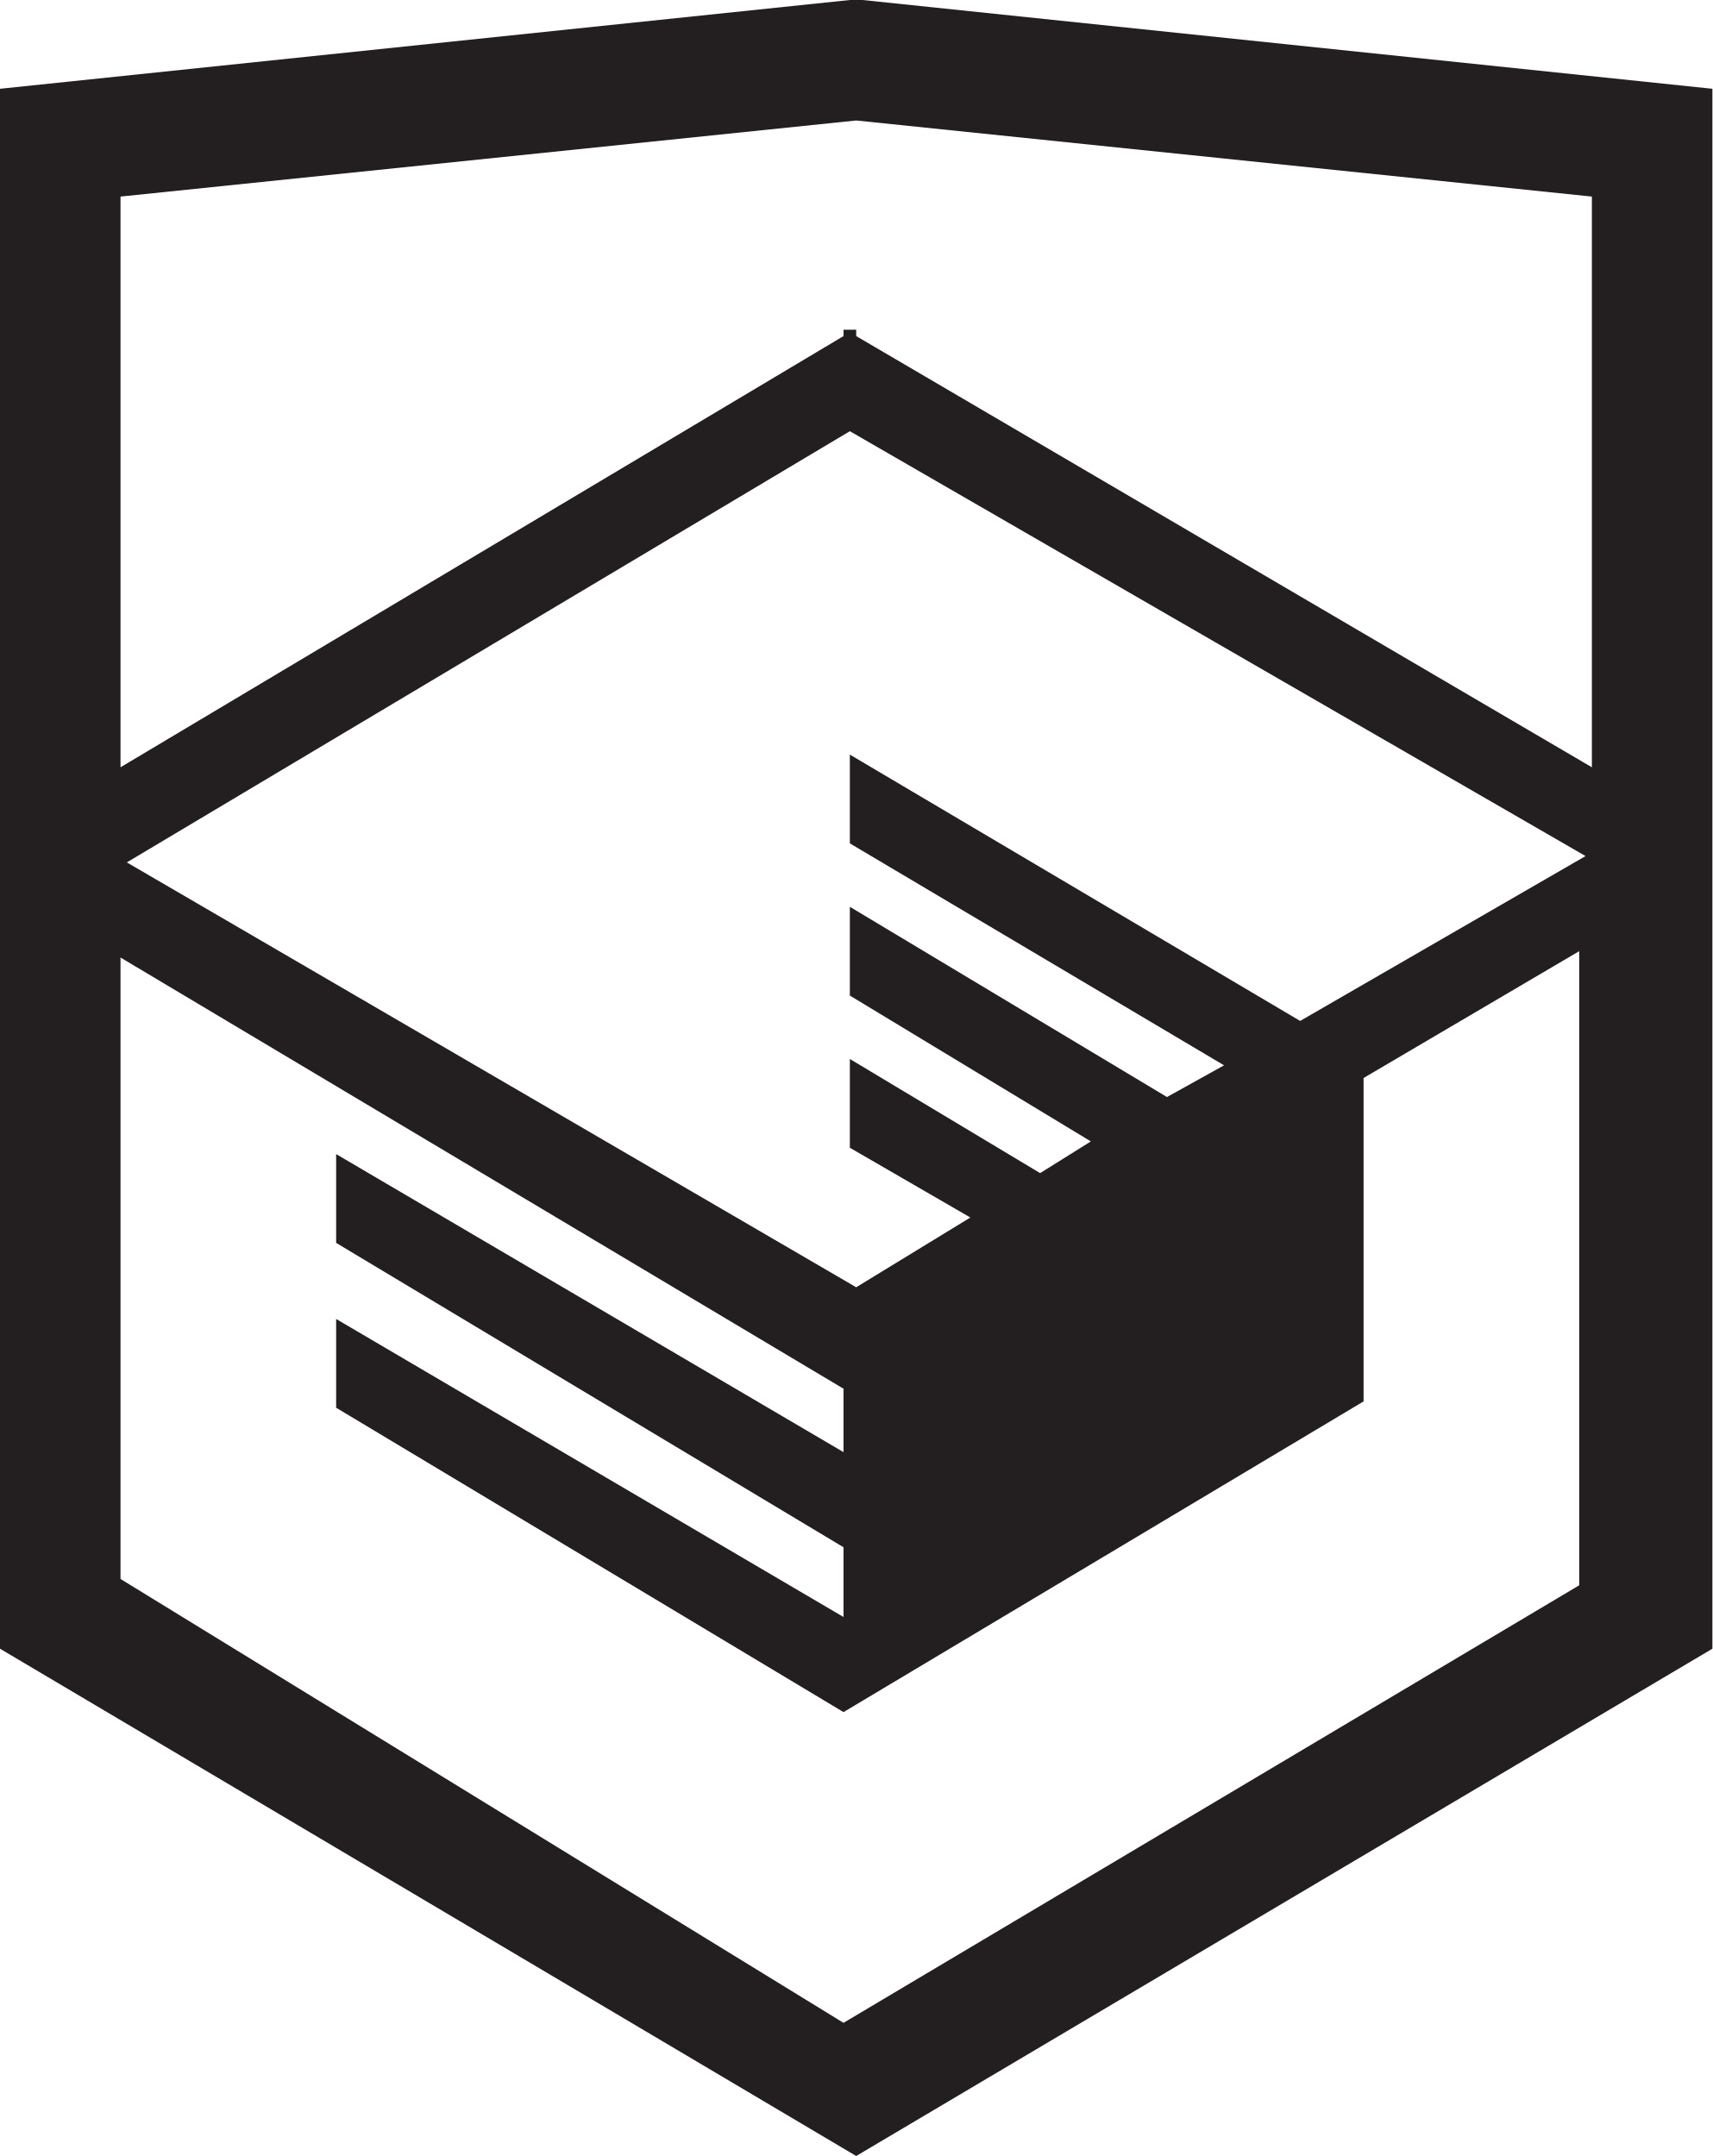
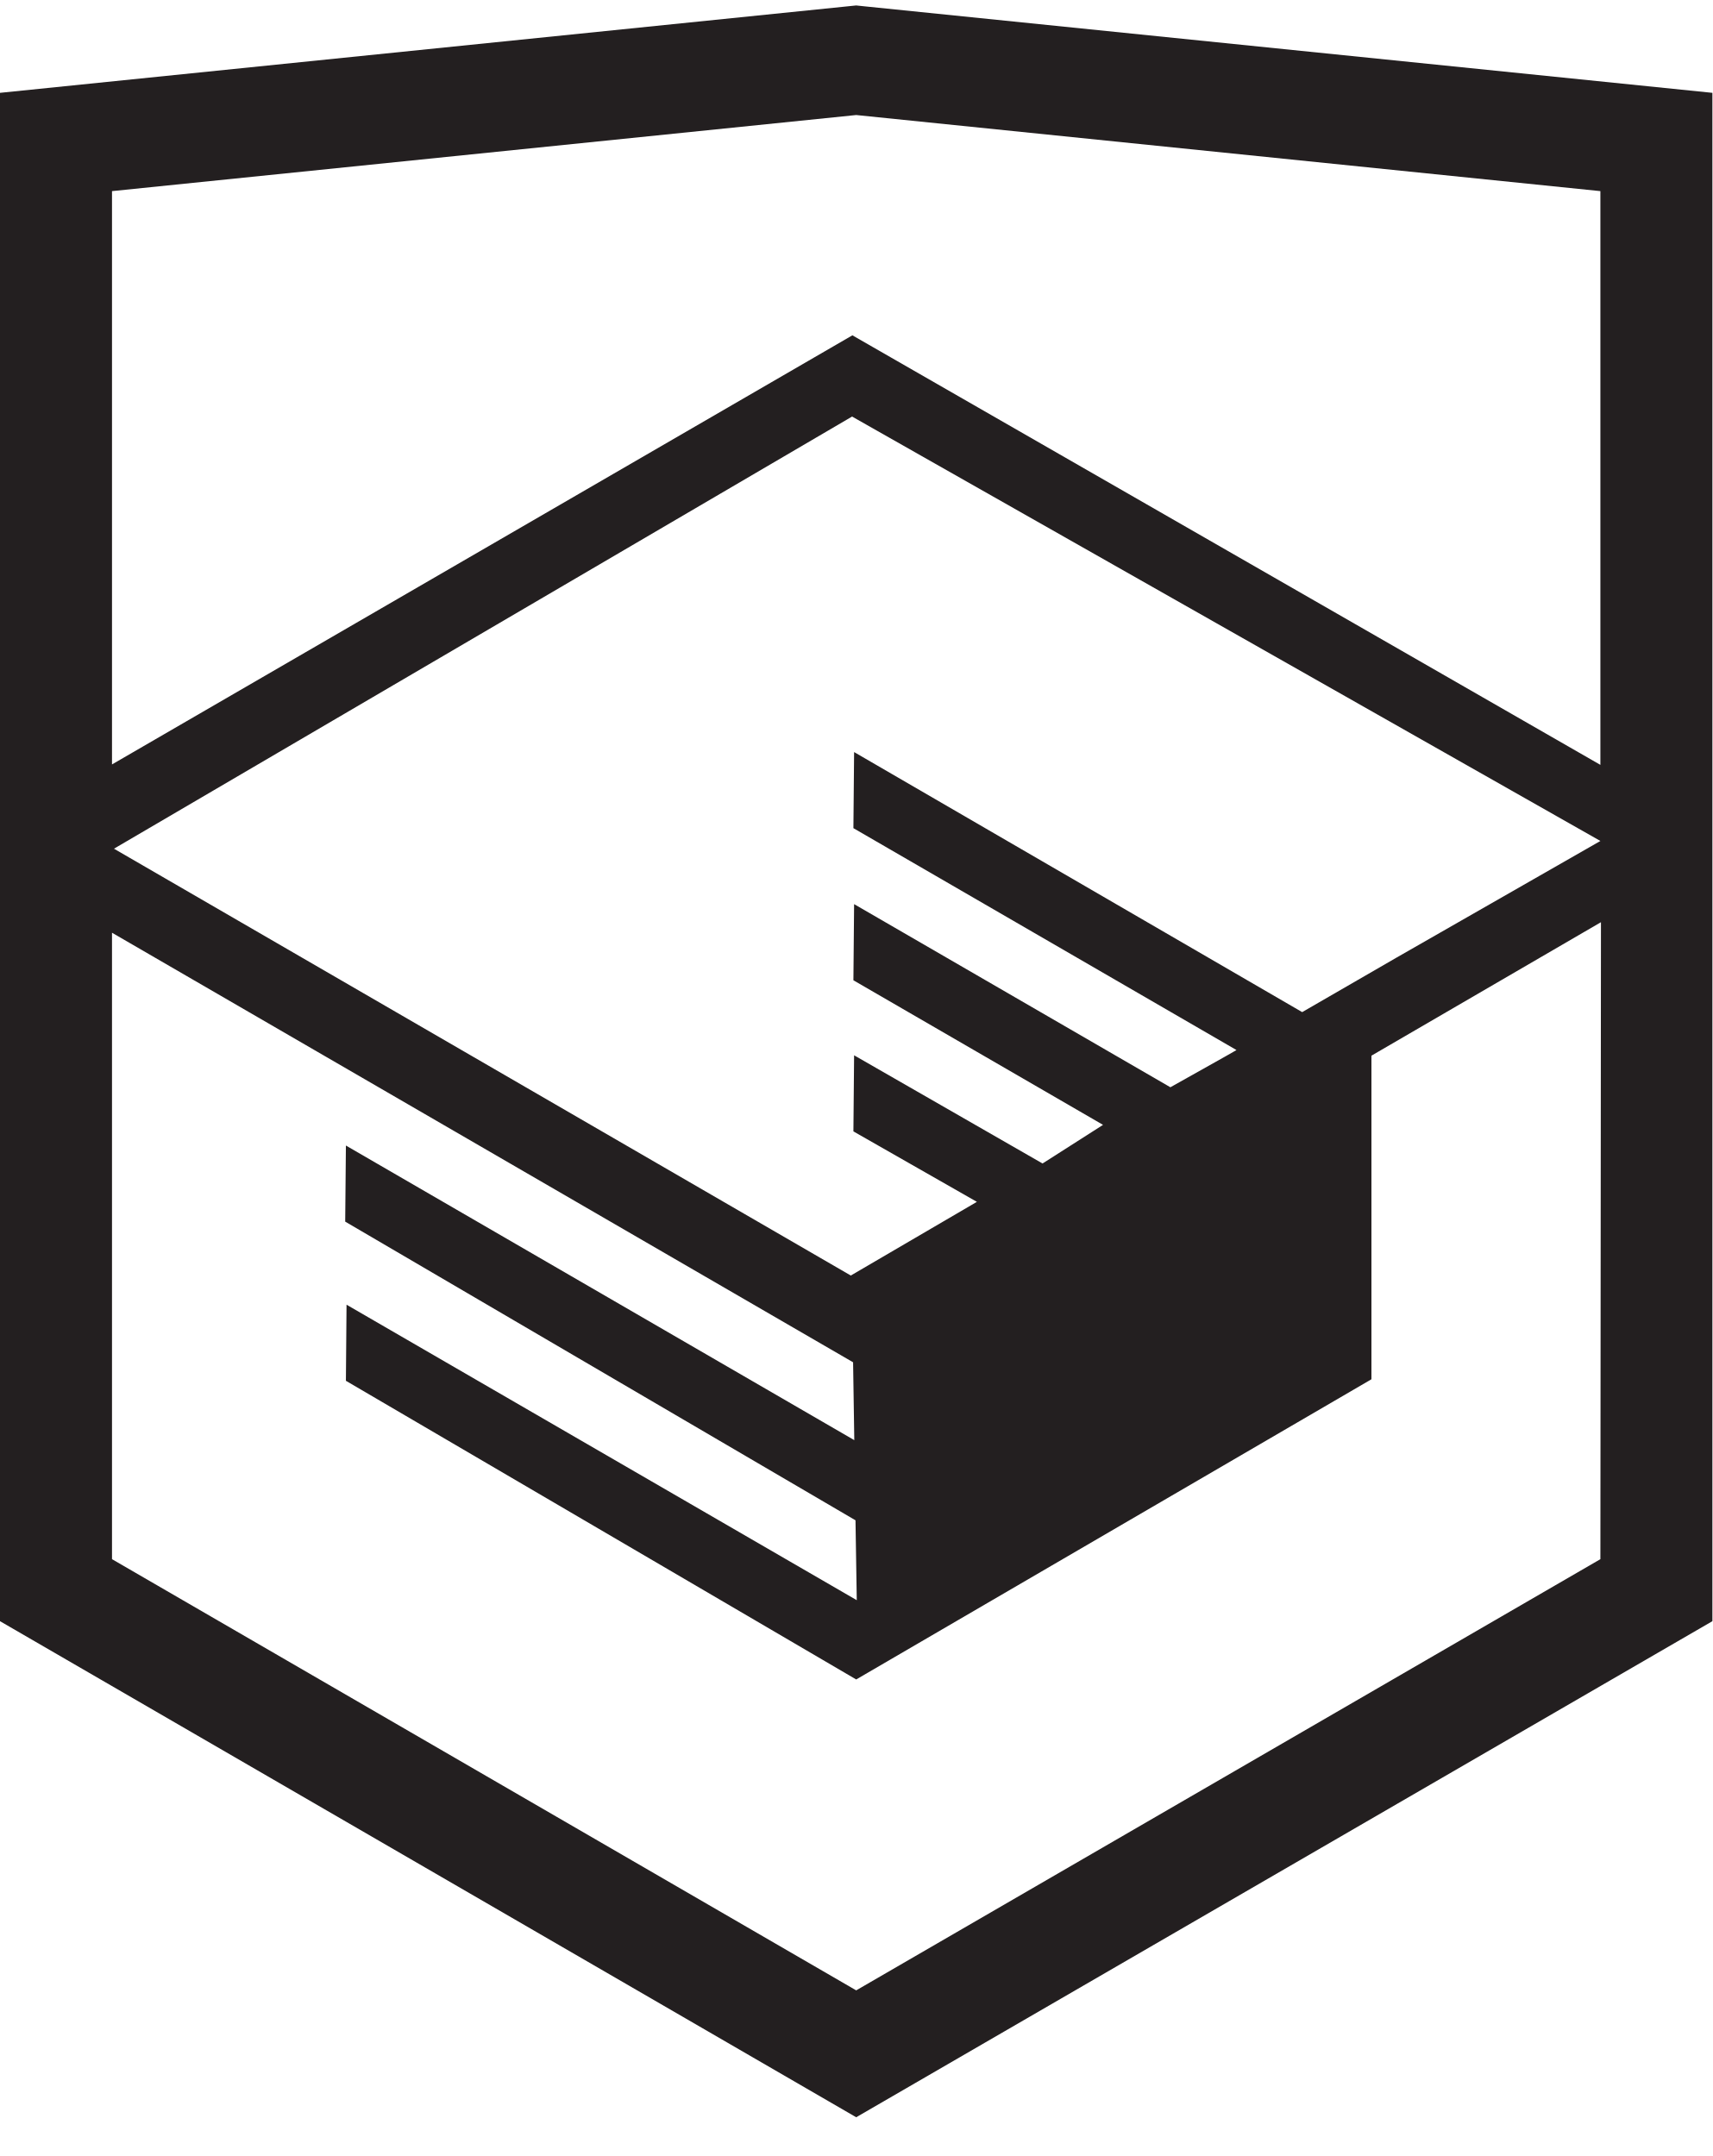
- <svg xmlns="http://www.w3.org/2000/svg" version="1.1" id="Layer_1" x="0px" y="0px" viewBox="0 0 27 34" style="enable-background:new 0 0 27 34;" xml:space="preserve">
+ <svg xmlns="http://www.w3.org/2000/svg" version="1.1" id="Layer_1" x="0px" y="0px" viewBox="0 0 27 34" style="enable-background: new 0 0 27 34;" xml:space="preserve">
  <style type="text/css">
- 	.st0{fill:#231F20;}
- </style>
-   <path class="st0" d="M13.6,0l-0.2,0L0,1.4V26l13.5,8L27,26l0,0V1.4L13.6,0z M19.3,16.8l-0.9,0.5l-5-3l0,1.4l3.8,2.3l-0.8,0.5l-3-1.8  l0,1.4l1.9,1.1l-1.8,1.1L2,13.6l11.4-6.8L25,13.5l-4.5,2.6l-7.1-4.2l0,1.4L19.3,16.8z M1.9,15.1l11.4,6.8l0,1l-8-4.7l0,1.4l8,4.8  l0,1.1l-8-4.7l0,1.4l8,4.8l0,0l8.2-4.9v-1.3l0-0.1V17l3.4-2v10l-11.6,6.9L1.9,24.9V15.1z M1.9,12.1V3.1l11.6-1.2l11.6,1.2v9  L13.5,5.3l0-0.1l-0.1,0l-0.1,0v0.1L1.9,12.1z" />
+   .st0 {
+     fill: #231f20;
+   }
+   </style>
+   <path class="st0" d="M13.643 0.101L13.5 0.086L0 1.464V25.566L13.5 33.389L27 25.566V1.464L13.643 0.101ZM25.234 24.588L13.5 31.388L1.766 24.588V14.709L13.451 21.483L13.47 22.711L5.454 18.065L5.443 19.265L13.489 23.975L13.509 25.235L5.464 20.575L5.454 21.775L13.5 26.485L21.624 21.751V20.551V16.648L25.243 14.543L25.234 24.588ZM25.234 13.262L22.015 15.104L20.532 15.961L13.467 11.86L13.456 13.06L19.496 16.559L19.443 16.59L19.313 16.664L18.454 17.146L13.467 14.258L13.456 15.459L17.392 17.739L16.459 18.335L16.438 18.348L13.467 16.642L13.456 17.842L15.403 18.953L13.415 20.115L1.797 13.384L13.435 6.569L25.234 13.262ZM25.234 12.062L13.44 5.288L1.766 12.055V3.014L13.5 1.814L25.234 3.014V12.062Z" />
</svg>
